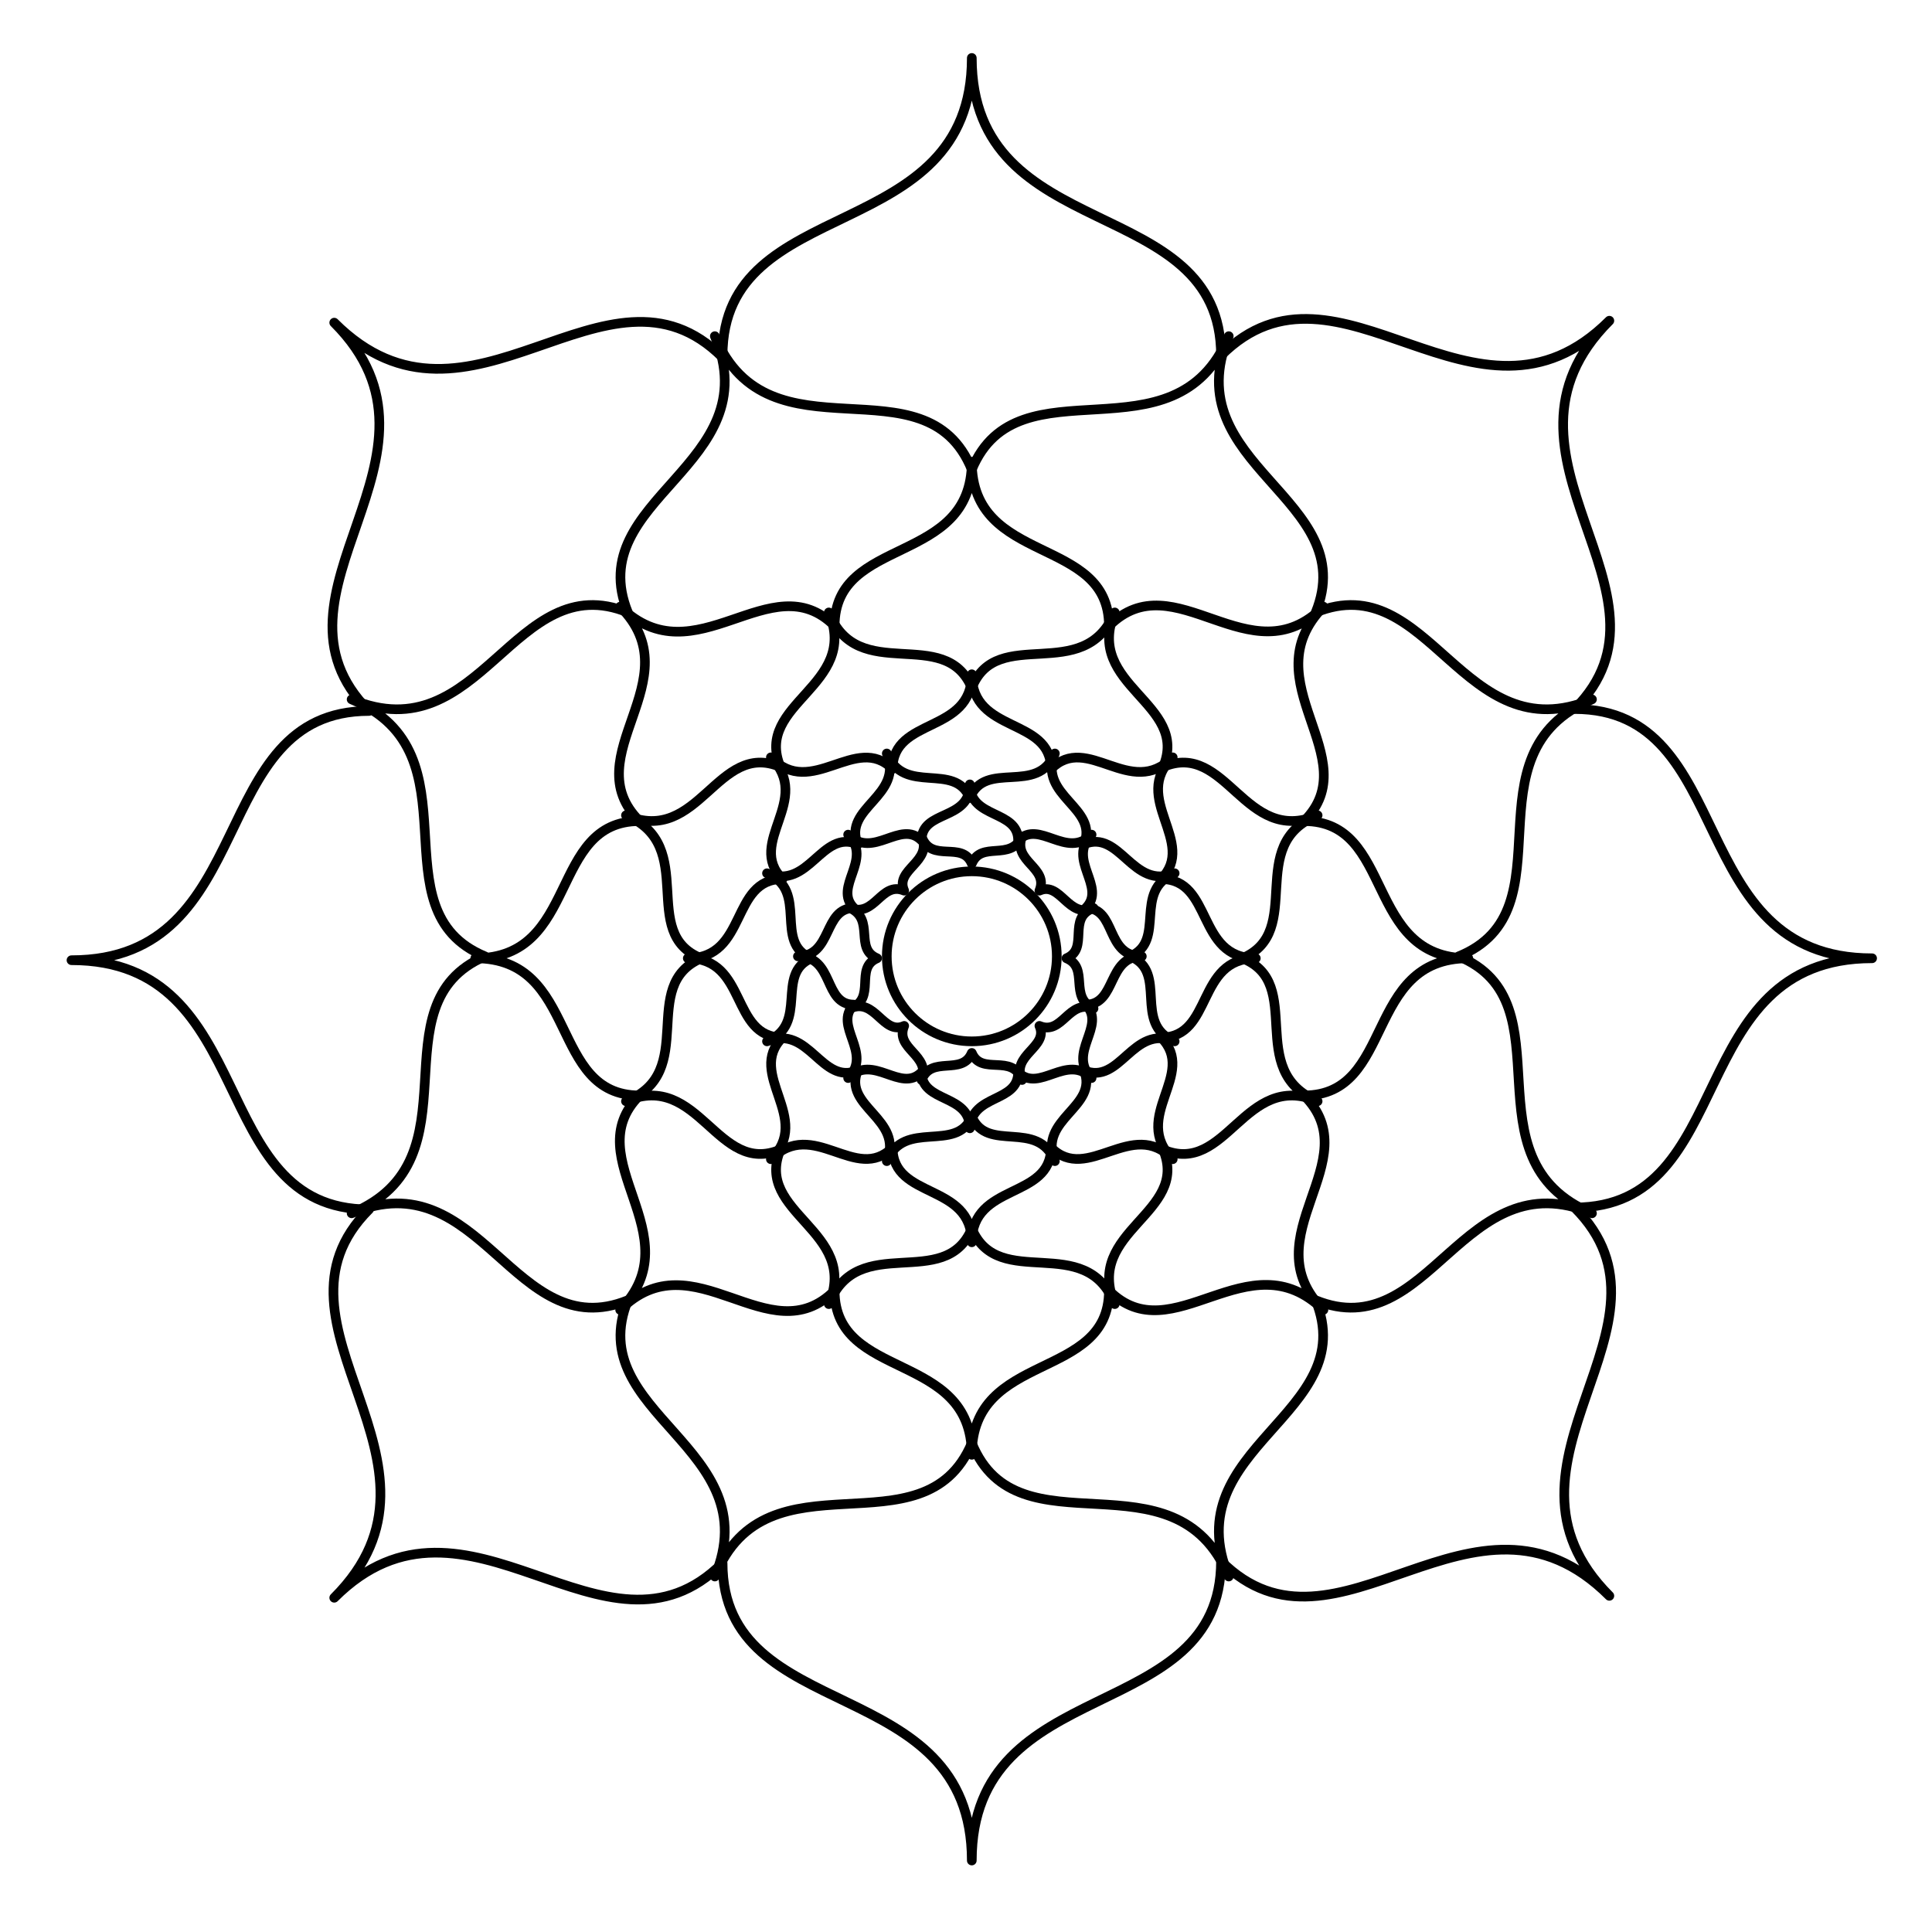
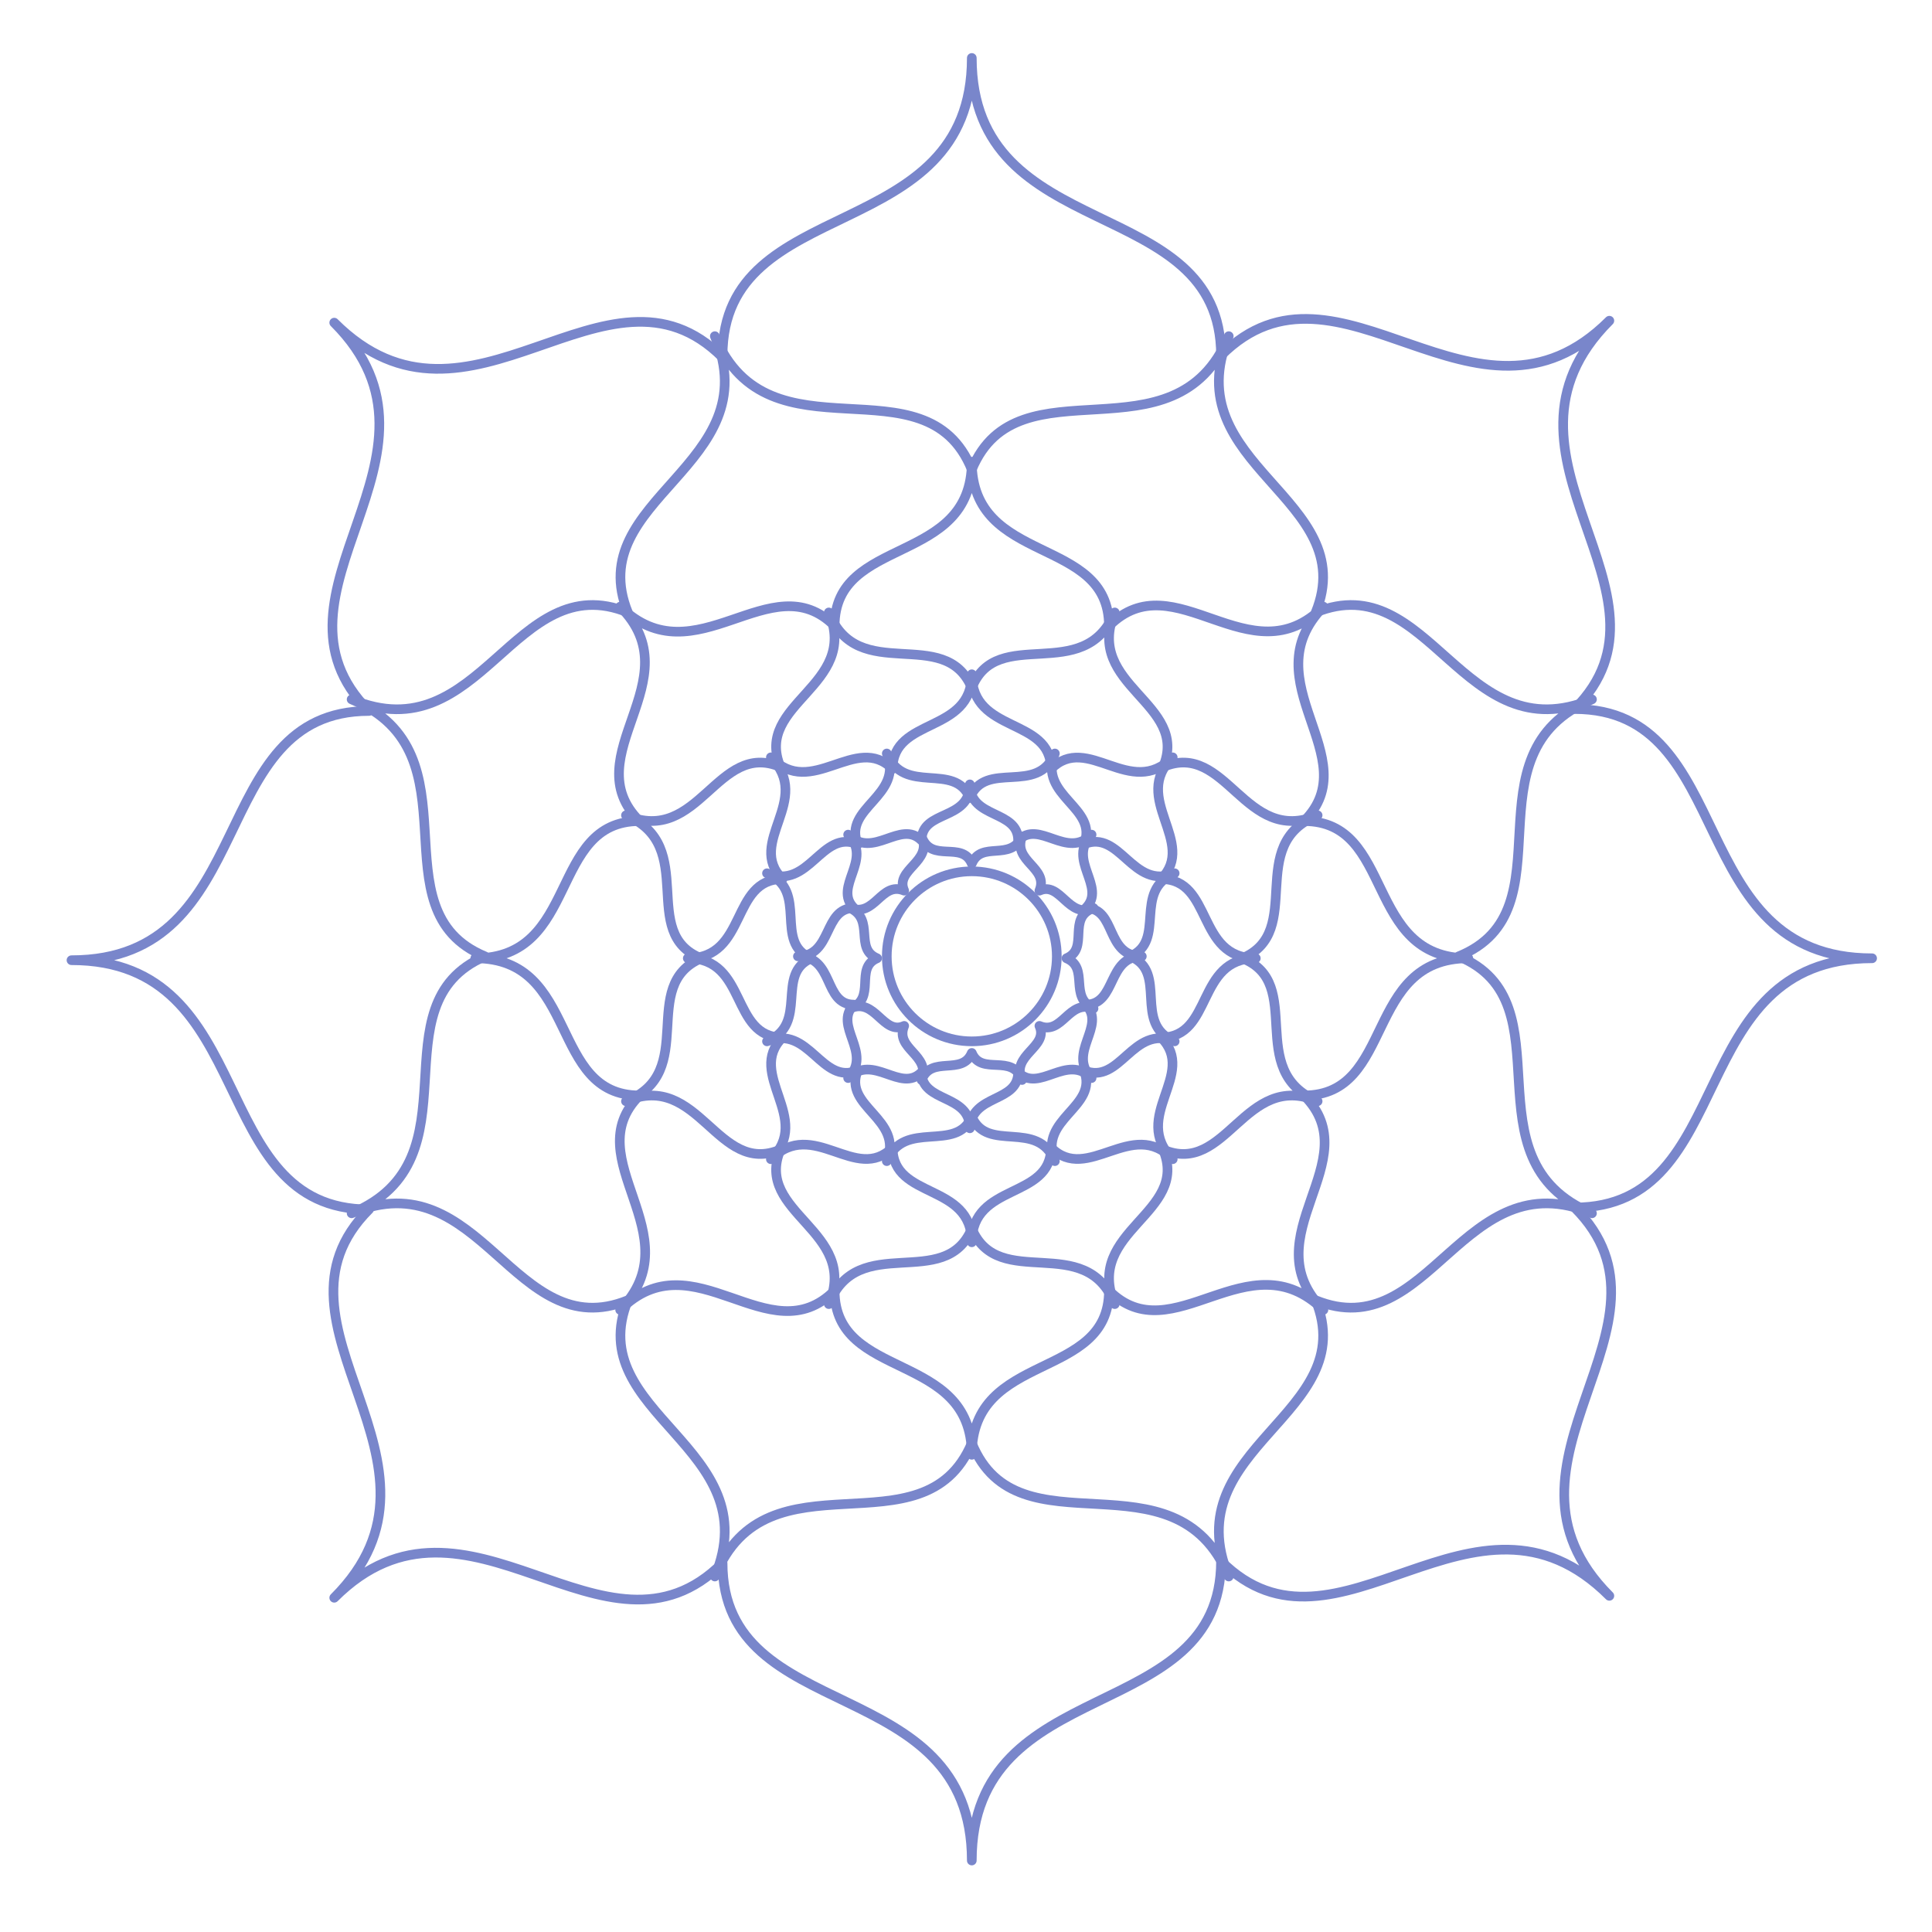
<svg xmlns="http://www.w3.org/2000/svg" width="1200pt" height="1200pt" version="1.1" viewBox="0 0 1200 1200">
-   <g fill="none" stroke="#000" stroke-linecap="round" stroke-linejoin="round" stroke-miterlimit="10" stroke-width=".5">
+   <g fill="none" stroke="#7986cb" stroke-linecap="round" stroke-linejoin="round" stroke-miterlimit="10" stroke-width=".5">
    <path transform="scale(12)" d="m63.2 80.8c6 6 13.1-5.2 20.1 1.8-6.9-6.9 4.3-14-1.8-20.1 8.5 0 5.6-12.9 15.4-12.9-9.8 0-6.9-12.9-15.4-12.9 6-6-5.2-13.1 1.8-20.1-6.9 6.9-14-4.3-20.1 1.8 0-8.5-12.9-5.6-12.9-15.4 0 9.8-12.9 6.9-12.9 15.4v0.1c-6-6-13.1 5.2-20.1-1.8 6.9 6.9-4.3 14 1.8 20.1-8.5 0-5.6 12.9-15.4 12.9 9.8 0 6.9 12.9 15.4 12.9-6 6 5.2 13.1-1.8 20.1 6.9-6.9 14 4.3 20.1-1.8 0 8.5 12.9 5.6 12.9 15.4 3.25e-4 -9.8 12.9-6.9 12.9-15.5z" />
    <path transform="scale(12)" d="m50.3 74.7c2.4 5.9 10.5 0.2 13.3 6.9-2.8-6.7 6.9-8.4 4.5-14.3 5.9 2.4 7.6-7.3 14.3-4.5-6.7-2.8-1.1-10.9-6.9-13.3 5.9-2.4 0.2-10.5 6.9-13.3-6.7 2.8-8.4-6.9-14.3-4.5 2.4-5.9-7.3-7.6-4.5-14.3-2.8 6.7-10.9 1.1-13.3 6.9-2.4-5.9-10.5-0.2-13.3-6.9 2.8 6.7-6.9 8.4-4.5 14.3-5.9-2.4-7.6 7.3-14.3 4.5 6.7 2.8 1.1 10.9 6.9 13.3-5.8 2.5-0.2 10.5-6.9 13.3 6.7-2.8 8.4 6.9 14.3 4.5-2.4 5.9 7.3 7.6 4.5 14.3 2.7-6.7 10.8-1 13.3-6.9z" />
    <path transform="scale(12)" d="m57.4 66.8c3.3 3.3 7.2-2.8 11.1 1-3.8-3.8 2.4-7.7-1-11.1 4.7 0 3.1-7.1 8.5-7.1-5.4 0-3.8-7.1-8.5-7.1 3.3-3.3-2.8-7.2 1-11.1-3.8 3.8-7.7-2.4-11.1 1 0-4.7-7.1-3.1-7.1-8.5 0 5.4-7.1 3.8-7.1 8.5-3.3-3.3-7.2 2.8-11.1-1 3.8 3.8-2.4 7.7 1 11.1-4.7 0-3.1 7.1-8.5 7.1 5.4 0 3.8 7.1 8.5 7.1-3.3 3.3 2.8 7.2-1 11.1 3.8-3.8 7.7 2.4 11.1-1 0 4.7 7.1 3.1 7.1 8.5 0-5.4 7.1-3.8 7.1-8.5z" />
    <path transform="scale(12)" d="m50.3 63.6c1.4 3.3 5.9 0.1 7.4 3.9-1.6-3.8 3.9-4.7 2.5-8 3.3 1.4 4.2-4.1 8-2.5-3.8-1.6-0.6-6.1-3.9-7.4 3.3-1.4 0.1-5.9 3.9-7.4-3.8 1.6-4.7-3.9-8-2.5 1.4-3.3-4.1-4.2-2.5-8-1.6 3.8-6.1 0.6-7.4 3.9-1.4-3.3-5.9-0.1-7.4-3.9 1.6 3.8-3.9 4.7-2.5 8-3.3-1.4-4.2 4.1-8 2.5 3.8 1.6 0.6 6.1 3.9 7.4-3.3 1.4-0.1 5.9-3.9 7.4 3.8-1.6 4.7 3.9 8 2.5-1.4 3.3 4.1 4.2 2.5 8 1.5-3.8 6-0.6 7.4-3.9z" />
    <path transform="scale(12)" d="m54.4 59.4c1.9 1.9 4.2-1.6 6.3 0.6-2.2-2.2 1.3-4.4-0.6-6.3 2.7 0 1.8-4.1 4.9-4.1-3.1 0-2.2-4.1-4.9-4.1 1.9-1.9-1.6-4.2 0.6-6.3-2.2 2.2-4.4-1.3-6.3 0.6 0-2.7-4.1-1.8-4.1-4.9 0 3.1-4.1 2.2-4.1 4.9-1.9-1.9-4.2 1.6-6.3-0.6 2.2 2.2-1.3 4.4 0.6 6.3-2.7 0-1.8 4.1-4.9 4.1 3.1 0 2.2 4.1 4.9 4.1-1.9 1.9 1.6 4.2-0.6 6.3 2.2-2.2 4.4 1.3 6.3-0.6 0 2.7 4.1 1.8 4.1 4.9 0-3.1 4.1-2.2 4.1-4.9z" />
    <path transform="scale(12)" d="m50.3 57.8c0.8 1.9 3.4 0.1 4.3 2.3-0.9-2.2 2.3-2.8 1.5-4.7 1.9 0.8 2.5-2.4 4.7-1.5-2.2-0.9-0.3-3.6-2.3-4.4 1.9-0.8 0.1-3.4 2.3-4.3-2.2 0.9-2.8-2.3-4.7-1.5 0.8-1.9-2.4-2.5-1.5-4.7-0.9 2.2-3.6 0.3-4.4 2.3-0.8-1.9-3.4-0.1-4.3-2.3 0.9 2.2-2.3 2.8-1.5 4.7-1.9-0.8-2.5 2.4-4.7 1.5 2.2 0.9 0.3 3.6 2.3 4.4-1.9 0.8-0.1 3.4-2.3 4.3 2.2-0.9 2.8 2.3 4.7 1.5-0.8 1.9 2.4 2.5 1.5 4.7 0.9-2.2 3.6-0.4 4.4-2.3z" />
    <path transform="scale(12)" d="m52.7 55.5c1.1 1.1 2.5-1 3.8 0.3-1.3-1.3 0.8-2.7-0.3-3.8 1.6 0 1.1-2.5 2.9-2.5-1.9 0-1.3-2.5-2.9-2.5 1.1-1.1-1-2.5 0.3-3.8-1.3 1.3-2.7-0.8-3.8 0.3 0-1.6-2.5-1.1-2.5-2.9 0 1.9-2.5 1.3-2.5 2.9-1.1-1.1-2.5 1-3.8-0.3 1.3 1.3-0.8 2.7 0.3 3.8-1.6 0-1.1 2.5-2.9 2.5 1.9 0 1.3 2.5 2.9 2.5-1.1 1.1 1 2.5-0.3 3.8 1.3-1.3 2.7 0.8 3.8-0.3 0 1.6 2.5 1.1 2.5 2.9 0.1-1.8 2.5-1.3 2.5-2.9z" />
    <path transform="scale(12)" d="m50.3 54.5c0.5 1.2 2.1 0 2.6 1.4-0.6-1.3 1.4-1.7 0.9-2.8 1.2 0.5 1.5-1.4 2.8-0.9-1.3-0.6-0.2-2.1-1.4-2.6 1.2-0.5 0-2.1 1.4-2.6-1.3 0.6-1.7-1.4-2.8-0.9 0.5-1.2-1.4-1.5-0.9-2.8-0.6 1.3-2.1 0.2-2.6 1.4-0.5-1.2-2.1 0-2.6-1.4 0.6 1.3-1.4 1.7-0.9 2.8-1.2-0.5-1.5 1.4-2.8 0.9 1.3 0.6 0.2 2.1 1.4 2.6-1.2 0.5 0 2.1-1.4 2.6 1.3-0.6 1.7 1.4 2.8 0.9-0.5 1.2 1.4 1.5 0.9 2.8 0.5-1.3 2.1-0.2 2.6-1.4z" />
    <path transform="scale(12)" d="m54.7 49.5c0 2.43-1.97 4.4-4.4 4.4-2.43 0-4.4-1.97-4.4-4.4s1.97-4.4 4.4-4.4c2.43 0 4.4 1.97 4.4 4.4" />
  </g>
</svg>
